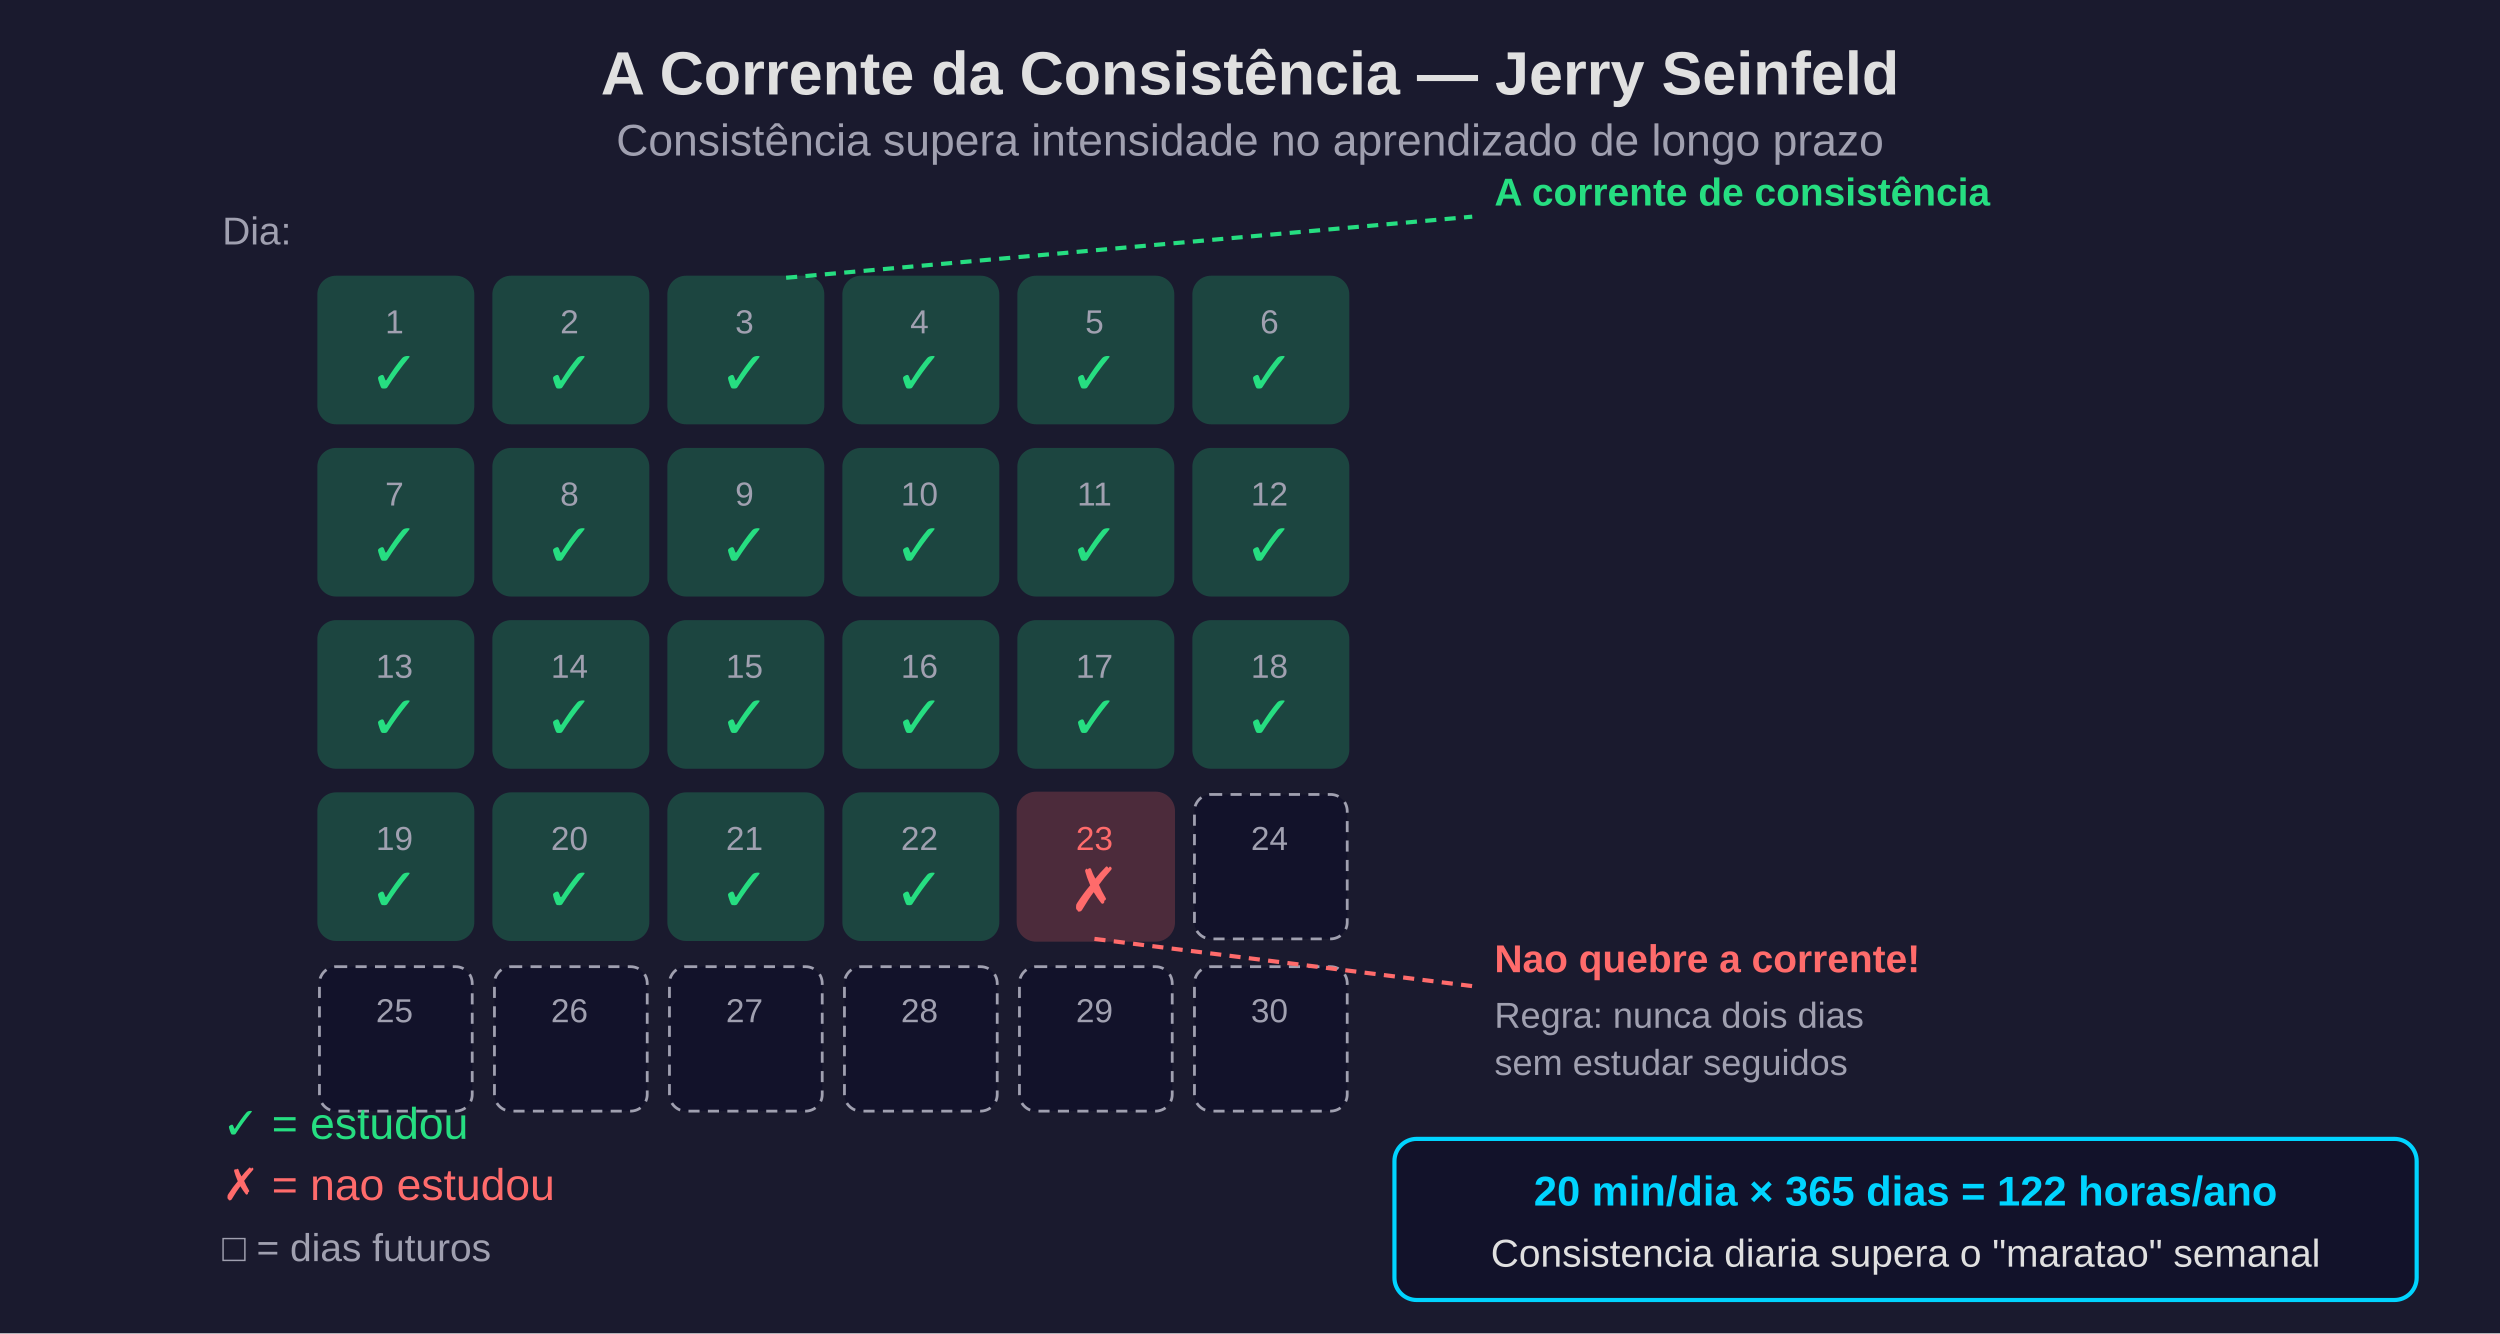
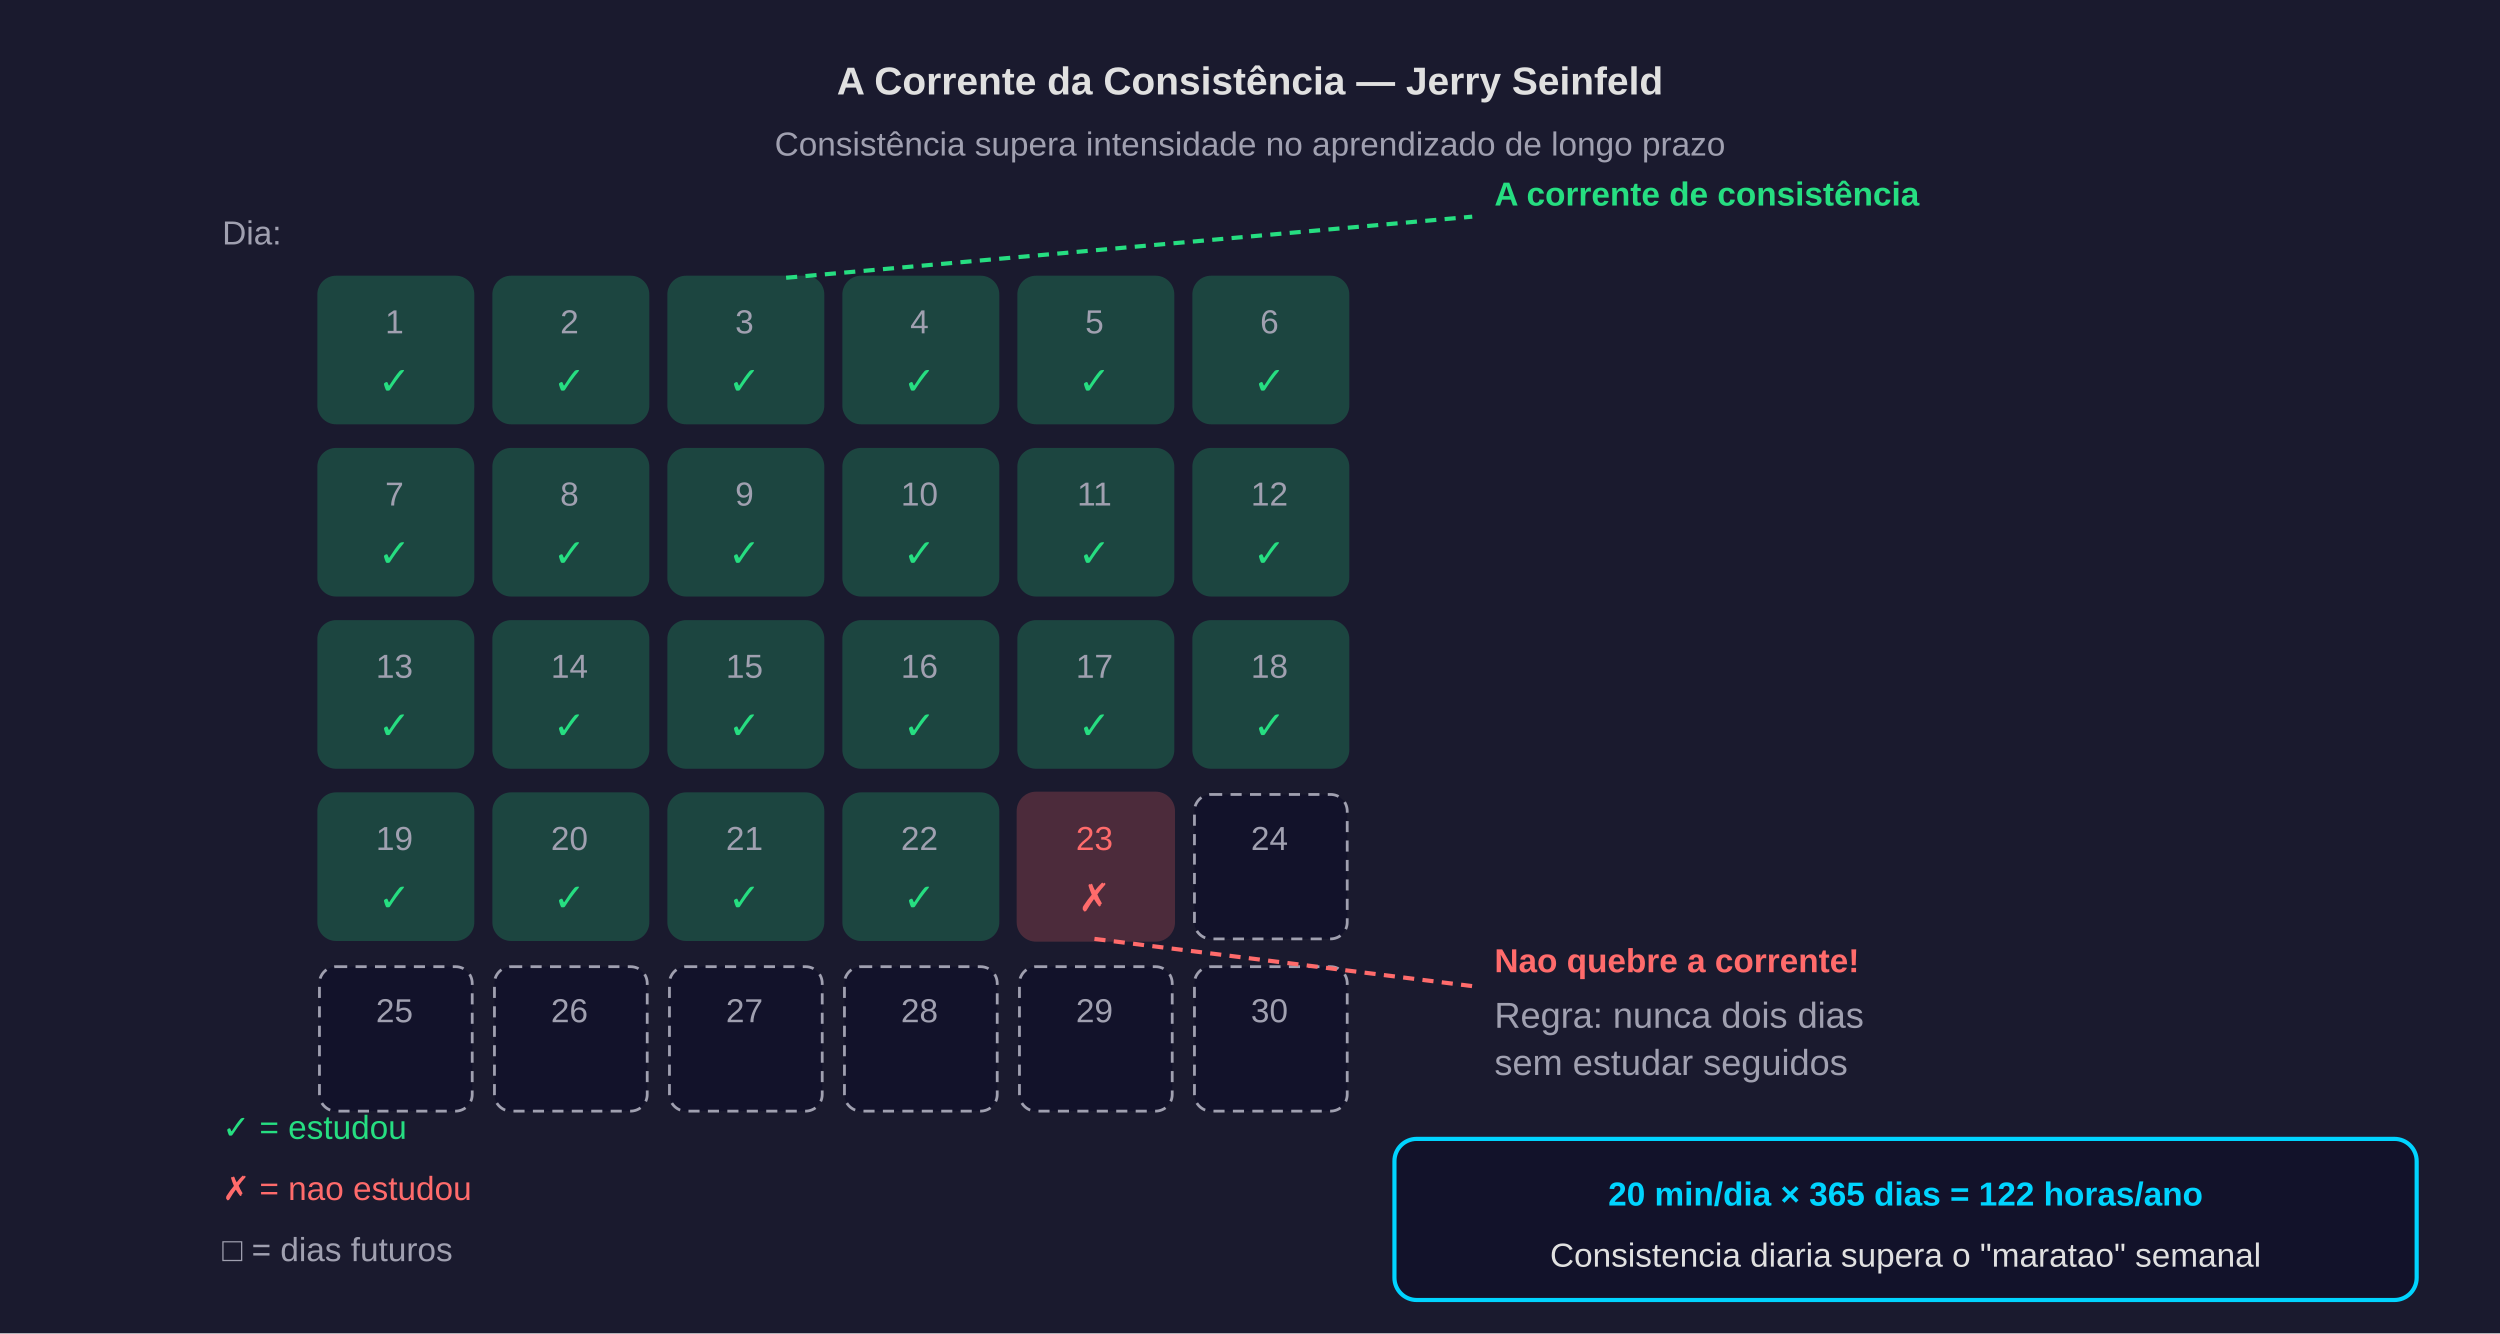
<svg xmlns="http://www.w3.org/2000/svg" viewBox="0 0 900 480" font-family="Segoe UI, Arial, sans-serif">
  <rect width="900" height="480" fill="#1a1a2e" />
-   <text x="450" y="34" text-anchor="middle" font-size="22" font-weight="bold" fill="#e0e0e0">A Corrente da Consistência — Jerry Seinfeld</text>
-   <text x="450" y="56" text-anchor="middle" font-size="16" fill="#a0a0b0">Consistência supera intensidade no aprendizado de longo prazo</text>
-   <text x="80" y="88" font-size="14" fill="#a0a0b0">Dia:</text>
+   <text x="450" y="34" text-anchor="middle" font-size="14" font-weight="bold" fill="#e0e0e0">A Corrente da Consistência — Jerry Seinfeld</text>
+   <text x="450" y="56" text-anchor="middle" font-size="12" fill="#a0a0b0">Consistência supera intensidade no aprendizado de longo prazo</text>
+   <text x="80" y="88" font-size="12" fill="#a0a0b0">Dia:</text>
  <g id="row1">
    <rect x="115" y="100" width="55" height="52" rx="6" fill="#26de81" opacity="0.22" stroke="#26de81" stroke-width="1.5" />
    <text x="142" y="120" text-anchor="middle" font-size="12" fill="#a0a0b0">1</text>
-     <text x="142" y="142" text-anchor="middle" font-size="22" fill="#26de81">✓</text>
+     <text x="142" y="142" text-anchor="middle" font-size="14" fill="#26de81">✓</text>
    <rect x="178" y="100" width="55" height="52" rx="6" fill="#26de81" opacity="0.22" stroke="#26de81" stroke-width="1.5" />
    <text x="205" y="120" text-anchor="middle" font-size="12" fill="#a0a0b0">2</text>
-     <text x="205" y="142" text-anchor="middle" font-size="22" fill="#26de81">✓</text>
+     <text x="205" y="142" text-anchor="middle" font-size="14" fill="#26de81">✓</text>
    <rect x="241" y="100" width="55" height="52" rx="6" fill="#26de81" opacity="0.22" stroke="#26de81" stroke-width="1.5" />
    <text x="268" y="120" text-anchor="middle" font-size="12" fill="#a0a0b0">3</text>
-     <text x="268" y="142" text-anchor="middle" font-size="22" fill="#26de81">✓</text>
+     <text x="268" y="142" text-anchor="middle" font-size="14" fill="#26de81">✓</text>
    <rect x="304" y="100" width="55" height="52" rx="6" fill="#26de81" opacity="0.22" stroke="#26de81" stroke-width="1.5" />
    <text x="331" y="120" text-anchor="middle" font-size="12" fill="#a0a0b0">4</text>
-     <text x="331" y="142" text-anchor="middle" font-size="22" fill="#26de81">✓</text>
+     <text x="331" y="142" text-anchor="middle" font-size="14" fill="#26de81">✓</text>
    <rect x="367" y="100" width="55" height="52" rx="6" fill="#26de81" opacity="0.22" stroke="#26de81" stroke-width="1.5" />
    <text x="394" y="120" text-anchor="middle" font-size="12" fill="#a0a0b0">5</text>
-     <text x="394" y="142" text-anchor="middle" font-size="22" fill="#26de81">✓</text>
+     <text x="394" y="142" text-anchor="middle" font-size="14" fill="#26de81">✓</text>
    <rect x="430" y="100" width="55" height="52" rx="6" fill="#26de81" opacity="0.22" stroke="#26de81" stroke-width="1.5" />
    <text x="457" y="120" text-anchor="middle" font-size="12" fill="#a0a0b0">6</text>
-     <text x="457" y="142" text-anchor="middle" font-size="22" fill="#26de81">✓</text>
+     <text x="457" y="142" text-anchor="middle" font-size="14" fill="#26de81">✓</text>
  </g>
  <g id="row2">
    <rect x="115" y="162" width="55" height="52" rx="6" fill="#26de81" opacity="0.22" stroke="#26de81" stroke-width="1.5" />
    <text x="142" y="182" text-anchor="middle" font-size="12" fill="#a0a0b0">7</text>
-     <text x="142" y="204" text-anchor="middle" font-size="22" fill="#26de81">✓</text>
+     <text x="142" y="204" text-anchor="middle" font-size="14" fill="#26de81">✓</text>
    <rect x="178" y="162" width="55" height="52" rx="6" fill="#26de81" opacity="0.22" stroke="#26de81" stroke-width="1.5" />
    <text x="205" y="182" text-anchor="middle" font-size="12" fill="#a0a0b0">8</text>
-     <text x="205" y="204" text-anchor="middle" font-size="22" fill="#26de81">✓</text>
+     <text x="205" y="204" text-anchor="middle" font-size="14" fill="#26de81">✓</text>
    <rect x="241" y="162" width="55" height="52" rx="6" fill="#26de81" opacity="0.22" stroke="#26de81" stroke-width="1.5" />
    <text x="268" y="182" text-anchor="middle" font-size="12" fill="#a0a0b0">9</text>
-     <text x="268" y="204" text-anchor="middle" font-size="22" fill="#26de81">✓</text>
+     <text x="268" y="204" text-anchor="middle" font-size="14" fill="#26de81">✓</text>
    <rect x="304" y="162" width="55" height="52" rx="6" fill="#26de81" opacity="0.22" stroke="#26de81" stroke-width="1.5" />
    <text x="331" y="182" text-anchor="middle" font-size="12" fill="#a0a0b0">10</text>
-     <text x="331" y="204" text-anchor="middle" font-size="22" fill="#26de81">✓</text>
+     <text x="331" y="204" text-anchor="middle" font-size="14" fill="#26de81">✓</text>
    <rect x="367" y="162" width="55" height="52" rx="6" fill="#26de81" opacity="0.22" stroke="#26de81" stroke-width="1.5" />
    <text x="394" y="182" text-anchor="middle" font-size="12" fill="#a0a0b0">11</text>
-     <text x="394" y="204" text-anchor="middle" font-size="22" fill="#26de81">✓</text>
+     <text x="394" y="204" text-anchor="middle" font-size="14" fill="#26de81">✓</text>
    <rect x="430" y="162" width="55" height="52" rx="6" fill="#26de81" opacity="0.22" stroke="#26de81" stroke-width="1.5" />
    <text x="457" y="182" text-anchor="middle" font-size="12" fill="#a0a0b0">12</text>
-     <text x="457" y="204" text-anchor="middle" font-size="22" fill="#26de81">✓</text>
+     <text x="457" y="204" text-anchor="middle" font-size="14" fill="#26de81">✓</text>
  </g>
  <g id="row3">
    <rect x="115" y="224" width="55" height="52" rx="6" fill="#26de81" opacity="0.22" stroke="#26de81" stroke-width="1.5" />
    <text x="142" y="244" text-anchor="middle" font-size="12" fill="#a0a0b0">13</text>
-     <text x="142" y="266" text-anchor="middle" font-size="22" fill="#26de81">✓</text>
+     <text x="142" y="266" text-anchor="middle" font-size="14" fill="#26de81">✓</text>
    <rect x="178" y="224" width="55" height="52" rx="6" fill="#26de81" opacity="0.22" stroke="#26de81" stroke-width="1.5" />
    <text x="205" y="244" text-anchor="middle" font-size="12" fill="#a0a0b0">14</text>
-     <text x="205" y="266" text-anchor="middle" font-size="22" fill="#26de81">✓</text>
+     <text x="205" y="266" text-anchor="middle" font-size="14" fill="#26de81">✓</text>
    <rect x="241" y="224" width="55" height="52" rx="6" fill="#26de81" opacity="0.22" stroke="#26de81" stroke-width="1.5" />
    <text x="268" y="244" text-anchor="middle" font-size="12" fill="#a0a0b0">15</text>
-     <text x="268" y="266" text-anchor="middle" font-size="22" fill="#26de81">✓</text>
+     <text x="268" y="266" text-anchor="middle" font-size="14" fill="#26de81">✓</text>
    <rect x="304" y="224" width="55" height="52" rx="6" fill="#26de81" opacity="0.22" stroke="#26de81" stroke-width="1.5" />
    <text x="331" y="244" text-anchor="middle" font-size="12" fill="#a0a0b0">16</text>
-     <text x="331" y="266" text-anchor="middle" font-size="22" fill="#26de81">✓</text>
+     <text x="331" y="266" text-anchor="middle" font-size="14" fill="#26de81">✓</text>
    <rect x="367" y="224" width="55" height="52" rx="6" fill="#26de81" opacity="0.22" stroke="#26de81" stroke-width="1.5" />
    <text x="394" y="244" text-anchor="middle" font-size="12" fill="#a0a0b0">17</text>
-     <text x="394" y="266" text-anchor="middle" font-size="22" fill="#26de81">✓</text>
+     <text x="394" y="266" text-anchor="middle" font-size="14" fill="#26de81">✓</text>
    <rect x="430" y="224" width="55" height="52" rx="6" fill="#26de81" opacity="0.22" stroke="#26de81" stroke-width="1.5" />
    <text x="457" y="244" text-anchor="middle" font-size="12" fill="#a0a0b0">18</text>
-     <text x="457" y="266" text-anchor="middle" font-size="22" fill="#26de81">✓</text>
+     <text x="457" y="266" text-anchor="middle" font-size="14" fill="#26de81">✓</text>
  </g>
  <g id="row4">
    <rect x="115" y="286" width="55" height="52" rx="6" fill="#26de81" opacity="0.22" stroke="#26de81" stroke-width="1.5" />
    <text x="142" y="306" text-anchor="middle" font-size="12" fill="#a0a0b0">19</text>
-     <text x="142" y="328" text-anchor="middle" font-size="22" fill="#26de81">✓</text>
+     <text x="142" y="328" text-anchor="middle" font-size="14" fill="#26de81">✓</text>
    <rect x="178" y="286" width="55" height="52" rx="6" fill="#26de81" opacity="0.22" stroke="#26de81" stroke-width="1.5" />
    <text x="205" y="306" text-anchor="middle" font-size="12" fill="#a0a0b0">20</text>
-     <text x="205" y="328" text-anchor="middle" font-size="22" fill="#26de81">✓</text>
+     <text x="205" y="328" text-anchor="middle" font-size="14" fill="#26de81">✓</text>
    <rect x="241" y="286" width="55" height="52" rx="6" fill="#26de81" opacity="0.22" stroke="#26de81" stroke-width="1.5" />
    <text x="268" y="306" text-anchor="middle" font-size="12" fill="#a0a0b0">21</text>
-     <text x="268" y="328" text-anchor="middle" font-size="22" fill="#26de81">✓</text>
+     <text x="268" y="328" text-anchor="middle" font-size="14" fill="#26de81">✓</text>
    <rect x="304" y="286" width="55" height="52" rx="6" fill="#26de81" opacity="0.22" stroke="#26de81" stroke-width="1.5" />
    <text x="331" y="306" text-anchor="middle" font-size="12" fill="#a0a0b0">22</text>
-     <text x="331" y="328" text-anchor="middle" font-size="22" fill="#26de81">✓</text>
+     <text x="331" y="328" text-anchor="middle" font-size="14" fill="#26de81">✓</text>
    <rect x="367" y="286" width="55" height="52" rx="6" fill="#ff6b6b" opacity="0.22" stroke="#ff6b6b" stroke-width="2" />
    <text x="394" y="306" text-anchor="middle" font-size="12" fill="#ff6b6b">23</text>
-     <text x="394" y="328" text-anchor="middle" font-size="22" fill="#ff6b6b">✗</text>
+     <text x="394" y="328" text-anchor="middle" font-size="14" fill="#ff6b6b">✗</text>
    <rect x="430" y="286" width="55" height="52" rx="6" fill="#12122a" stroke="#a0a0b0" stroke-width="1" stroke-dasharray="4,3" />
    <text x="457" y="306" text-anchor="middle" font-size="12" fill="#a0a0b0">24</text>
  </g>
  <g id="row5">
    <rect x="115" y="348" width="55" height="52" rx="6" fill="#12122a" stroke="#a0a0b0" stroke-width="1" stroke-dasharray="4,3" />
    <text x="142" y="368" text-anchor="middle" font-size="12" fill="#a0a0b0">25</text>
    <rect x="178" y="348" width="55" height="52" rx="6" fill="#12122a" stroke="#a0a0b0" stroke-width="1" stroke-dasharray="4,3" />
    <text x="205" y="368" text-anchor="middle" font-size="12" fill="#a0a0b0">26</text>
    <rect x="241" y="348" width="55" height="52" rx="6" fill="#12122a" stroke="#a0a0b0" stroke-width="1" stroke-dasharray="4,3" />
    <text x="268" y="368" text-anchor="middle" font-size="12" fill="#a0a0b0">27</text>
    <rect x="304" y="348" width="55" height="52" rx="6" fill="#12122a" stroke="#a0a0b0" stroke-width="1" stroke-dasharray="4,3" />
    <text x="331" y="368" text-anchor="middle" font-size="12" fill="#a0a0b0">28</text>
    <rect x="367" y="348" width="55" height="52" rx="6" fill="#12122a" stroke="#a0a0b0" stroke-width="1" stroke-dasharray="4,3" />
    <text x="394" y="368" text-anchor="middle" font-size="12" fill="#a0a0b0">29</text>
    <rect x="430" y="348" width="55" height="52" rx="6" fill="#12122a" stroke="#a0a0b0" stroke-width="1" stroke-dasharray="4,3" />
    <text x="457" y="368" text-anchor="middle" font-size="12" fill="#a0a0b0">30</text>
  </g>
  <line x1="283" y1="100" x2="530" y2="78" stroke="#26de81" stroke-width="1.5" stroke-dasharray="4,3" />
-   <text x="538" y="74" font-size="14" font-weight="bold" fill="#26de81">A corrente de consistência</text>
+   <text x="538" y="74" font-size="12" font-weight="bold" fill="#26de81">A corrente de consistência</text>
  <line x1="394" y1="338" x2="530" y2="355" stroke="#ff6b6b" stroke-width="1.5" stroke-dasharray="4,3" />
-   <text x="538" y="350" font-size="14" font-weight="bold" fill="#ff6b6b">Nao quebre a corrente!</text>
+   <text x="538" y="350" font-size="12" font-weight="bold" fill="#ff6b6b">Nao quebre a corrente!</text>
  <text x="538" y="370" font-size="13" fill="#a0a0b0">Regra: nunca dois dias</text>
  <text x="538" y="387" font-size="13" fill="#a0a0b0">sem estudar seguidos</text>
  <rect x="502" y="410" width="368" height="58" rx="8" fill="#12122a" stroke="#00d4ff" stroke-width="1.5" />
-   <text x="686" y="434" text-anchor="middle" font-size="15" font-weight="bold" fill="#00d4ff">20 min/dia × 365 dias = 122 horas/ano</text>
-   <text x="686" y="456" text-anchor="middle" font-size="14" fill="#e0e0e0">Consistencia diaria supera o "maratao" semanal</text>
-   <text x="80" y="410" font-size="16" fill="#26de81">✓ = estudou</text>
-   <text x="80" y="432" font-size="16" fill="#ff6b6b">✗ = nao estudou</text>
-   <text x="80" y="454" font-size="14" fill="#a0a0b0">□ = dias futuros</text>
+   <text x="686" y="434" text-anchor="middle" font-size="12" font-weight="bold" fill="#00d4ff">20 min/dia × 365 dias = 122 horas/ano</text>
+   <text x="686" y="456" text-anchor="middle" font-size="12" fill="#e0e0e0">Consistencia diaria supera o "maratao" semanal</text>
+   <text x="80" y="410" font-size="12" fill="#26de81">✓ = estudou</text>
+   <text x="80" y="432" font-size="12" fill="#ff6b6b">✗ = nao estudou</text>
+   <text x="80" y="454" font-size="12" fill="#a0a0b0">□ = dias futuros</text>
</svg>
